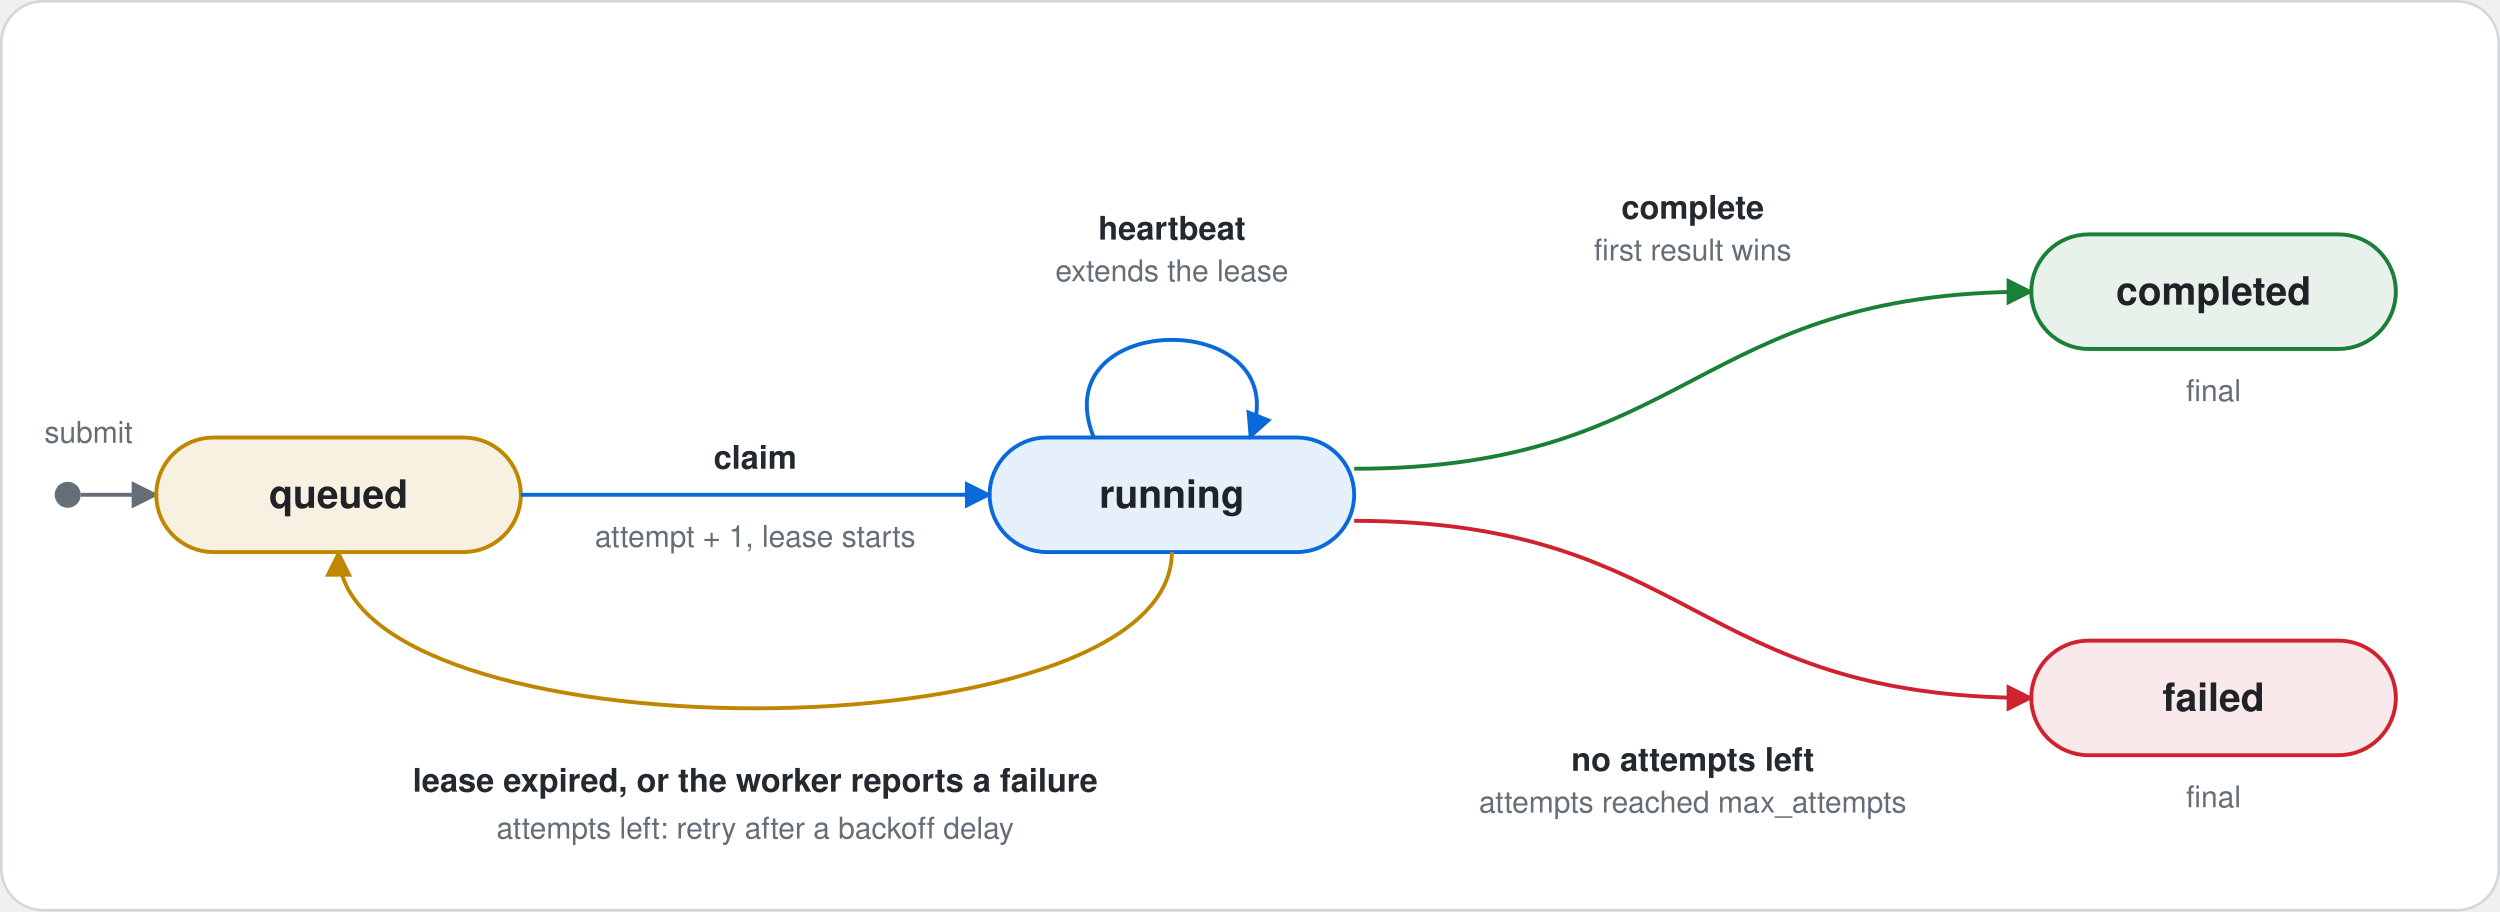
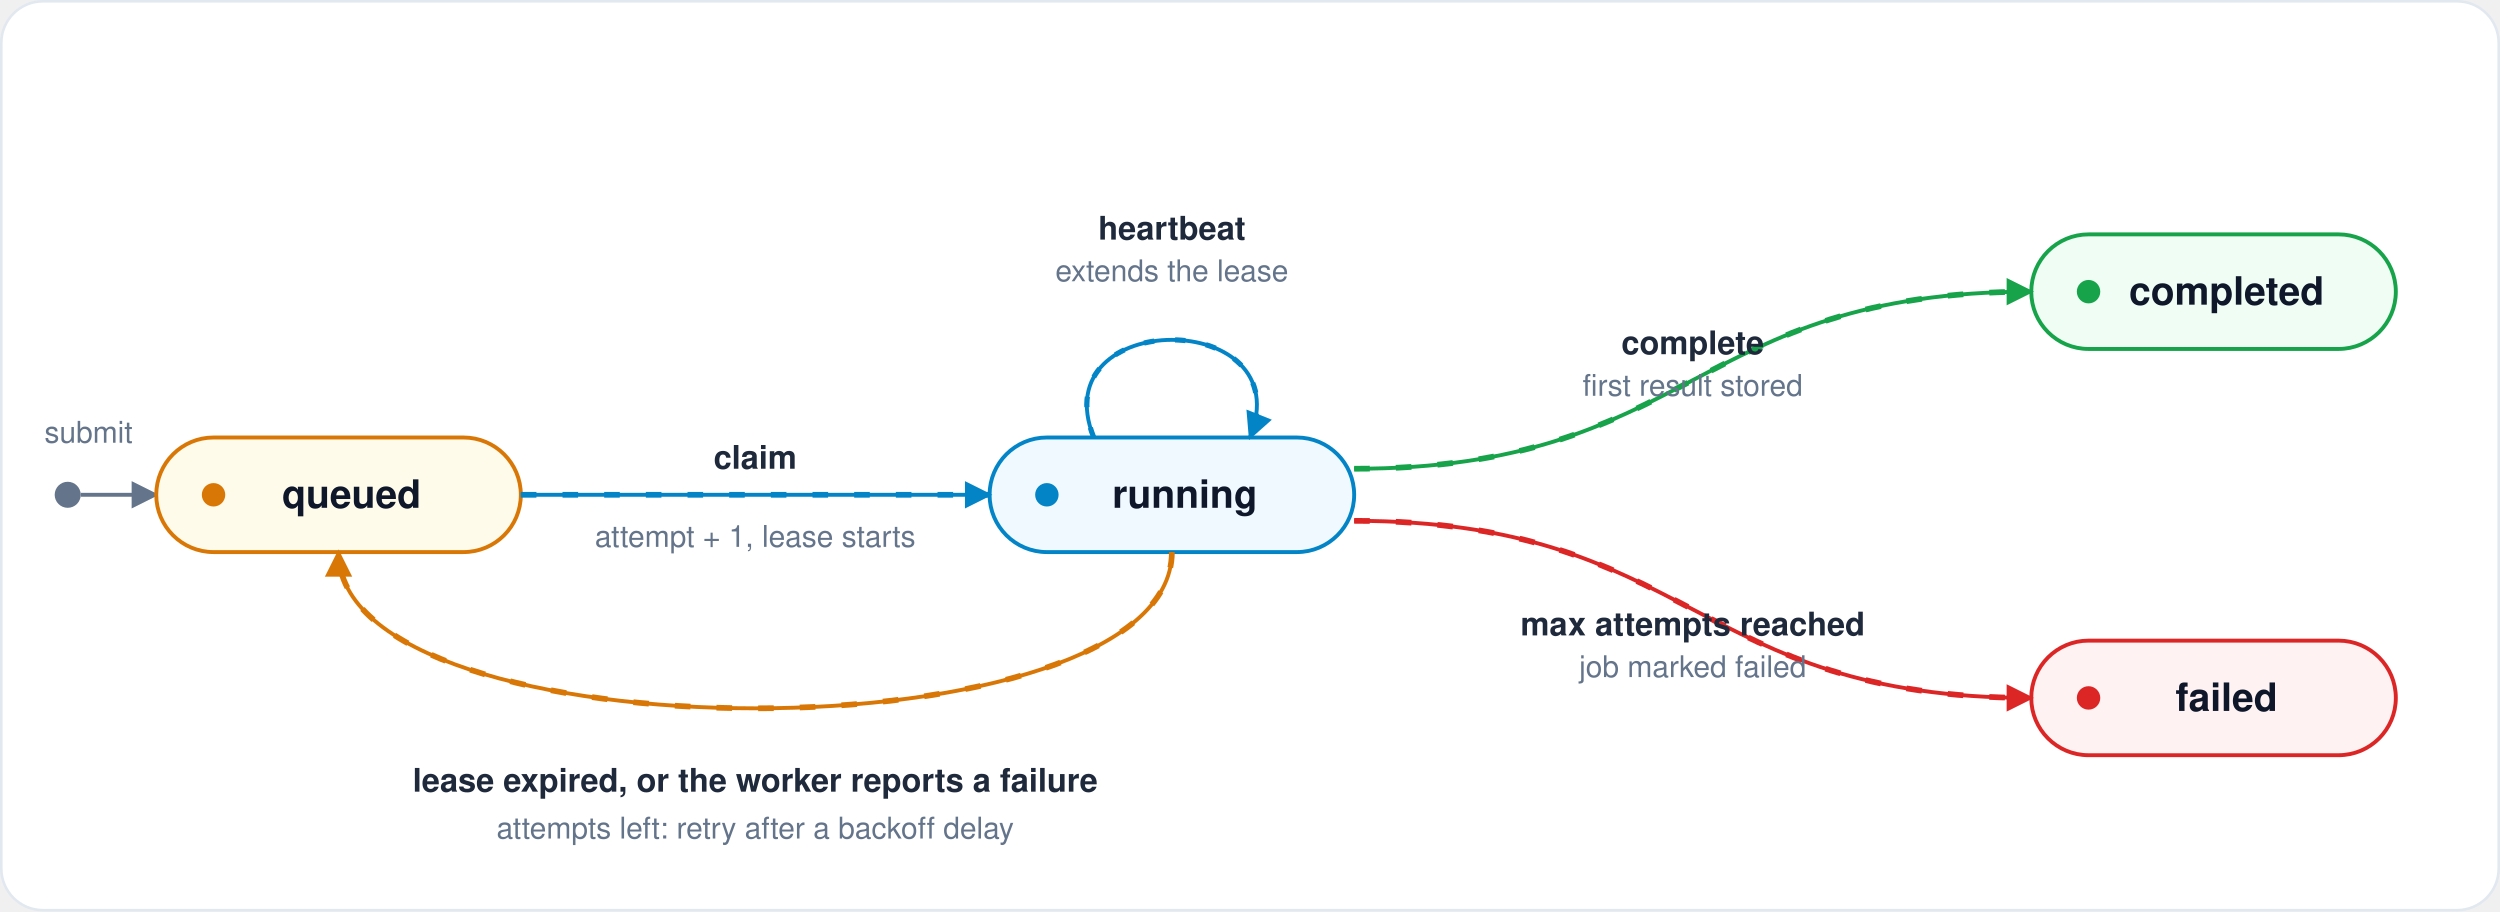
<svg xmlns="http://www.w3.org/2000/svg" viewBox="0 0 960 350" width="960" height="350" role="img" aria-labelledby="t d">
  <defs>
    <style>
-       .bg{fill:#ffffff;stroke:#d0d7de}
-       .pq{fill:rgba(191,135,0,.12);stroke:#bf8700;stroke-width:1.5}
-       .pr{fill:rgba(9,105,218,.10);stroke:#0969da;stroke-width:1.5}
-       .pc{fill:rgba(26,127,55,.10);stroke:#1a7f37;stroke-width:1.5}
-       .pf{fill:rgba(207,34,46,.10);stroke:#cf222e;stroke-width:1.5}
-       .t{font-family:-apple-system,"Segoe UI",Helvetica,Arial,sans-serif;font-size:15px;font-weight:600;fill:#1f2328}
-       .e{font-family:-apple-system,"Segoe UI",Helvetica,Arial,sans-serif;font-size:12.5px;font-weight:600;fill:#24292f}
-       .s{font-family:-apple-system,"Segoe UI",Helvetica,Arial,sans-serif;font-size:11.5px;fill:#656d76}
-       .eb{fill:none;stroke:#0969da;stroke-width:1.5}
-       .ea{fill:none;stroke:#bf8700;stroke-width:1.5}
-       .eg{fill:none;stroke:#1a7f37;stroke-width:1.5}
-       .er{fill:none;stroke:#cf222e;stroke-width:1.5}
-       .ex{fill:none;stroke:#656d76;stroke-width:1.5}
+       .bg { fill: #ffffff; stroke: #e2e8f0; }
+       .pq { fill: #fffbeb; stroke: #d97706; stroke-width: 1.5; }
+       .pr { fill: #f0f9ff; stroke: #0284c7; stroke-width: 1.5; }
+       .pc { fill: #f0fdf4; stroke: #16a34a; stroke-width: 1.5; }
+       .pf { fill: #fef2f2; stroke: #dc2626; stroke-width: 1.5; }
+       .t { font-family: -apple-system, BlinkMacSystemFont, "Segoe UI", Helvetica, Arial, sans-serif; font-size: 15px; font-weight: 600; fill: #0f172a; }
+       .e { font-family: -apple-system, BlinkMacSystemFont, "Segoe UI", Helvetica, Arial, sans-serif; font-size: 12.5px; font-weight: 600; fill: #1e293b; }
+       .s { font-family: -apple-system, BlinkMacSystemFont, "Segoe UI", Helvetica, Arial, sans-serif; font-size: 11.5px; fill: #64748b; }
+       .eb { fill: none; stroke: #0284c7; stroke-width: 1.5; }
+       .ea { fill: none; stroke: #d97706; stroke-width: 1.5; }
+       .eg { fill: none; stroke: #16a34a; stroke-width: 1.5; }
+       .er { fill: none; stroke: #dc2626; stroke-width: 1.5; }
+       .ex { fill: none; stroke: #64748b; stroke-width: 1.5; }
+ 
+       /* Crisp flow stream animations */
+       .stream-claim {
+         fill: none;
+         stroke: #0284c7;
+         stroke-width: 2.2;
+         stroke-dasharray: 6 10;
+         animation: streamForward 1.4s linear infinite;
+       }
+       .stream-complete {
+         fill: none;
+         stroke: #16a34a;
+         stroke-width: 2.2;
+         stroke-dasharray: 6 10;
+         animation: streamForward 1.6s linear infinite;
+       }
+       .stream-retry {
+         fill: none;
+         stroke: #d97706;
+         stroke-width: 2.2;
+         stroke-dasharray: 6 10;
+         animation: streamBackward 2.4s linear infinite;
+       }
+       .stream-fail {
+         fill: none;
+         stroke: #dc2626;
+         stroke-width: 2.2;
+         stroke-dasharray: 6 10;
+         animation: streamForward 1.8s linear infinite;
+       }
+       .stream-heartbeat {
+         fill: none;
+         stroke: #0284c7;
+         stroke-width: 2;
+         stroke-dasharray: 4 8;
+         animation: streamForward 1.5s linear infinite;
+       }
+ 
+       @keyframes streamForward {
+         from { stroke-dashoffset: 32; }
+         to { stroke-dashoffset: 0; }
+       }
+       @keyframes streamBackward {
+         from { stroke-dashoffset: 0; }
+         to { stroke-dashoffset: 32; }
+       }
    </style>
    <marker id="ag" viewBox="0 0 10 10" refX="9" refY="5" markerWidth="7" markerHeight="7" orient="auto-start-reverse">
-       <path d="M0 0 L10 5 L0 10 z" fill="#656d76" />
+       <path d="M0 0 L10 5 L0 10 z" fill="#64748b" />
    </marker>
    <marker id="ab" viewBox="0 0 10 10" refX="9" refY="5" markerWidth="7" markerHeight="7" orient="auto-start-reverse">
-       <path d="M0 0 L10 5 L0 10 z" fill="#0969da" />
+       <path d="M0 0 L10 5 L0 10 z" fill="#0284c7" />
    </marker>
    <marker id="aa" viewBox="0 0 10 10" refX="9" refY="5" markerWidth="7" markerHeight="7" orient="auto-start-reverse">
-       <path d="M0 0 L10 5 L0 10 z" fill="#bf8700" />
+       <path d="M0 0 L10 5 L0 10 z" fill="#d97706" />
    </marker>
    <marker id="ae" viewBox="0 0 10 10" refX="9" refY="5" markerWidth="7" markerHeight="7" orient="auto-start-reverse">
-       <path d="M0 0 L10 5 L0 10 z" fill="#1a7f37" />
+       <path d="M0 0 L10 5 L0 10 z" fill="#16a34a" />
    </marker>
    <marker id="ar" viewBox="0 0 10 10" refX="9" refY="5" markerWidth="7" markerHeight="7" orient="auto-start-reverse">
-       <path d="M0 0 L10 5 L0 10 z" fill="#cf222e" />
+       <path d="M0 0 L10 5 L0 10 z" fill="#dc2626" />
    </marker>
  </defs>
  <rect class="bg" x=".5" y=".5" width="959" height="349" rx="16" />
-   <circle cx="26" cy="190" r="5" fill="#656d76" />
+   <circle cx="26" cy="190" r="5" fill="#64748b" />
  <path class="ex" d="M31 190 H60" marker-end="url(#ag)" />
  <text class="s" x="34" y="170" text-anchor="middle">submit</text>
-   <rect class="pq" x="60" y="168" width="140" height="44" rx="22" />
-   <text class="t" x="130" y="195" text-anchor="middle">queued</text>
-   <rect class="pr" x="380" y="168" width="140" height="44" rx="22" />
-   <text class="t" x="450" y="195" text-anchor="middle">running</text>
-   <rect class="pc" x="780" y="90" width="140" height="44" rx="22" />
-   <text class="t" x="850" y="117" text-anchor="middle">completed</text>
-   <rect class="pf" x="780" y="246" width="140" height="44" rx="22" />
-   <text class="t" x="850" y="273" text-anchor="middle">failed</text>
+   <g id="state-queued">
+     <rect class="pq" x="60" y="168" width="140" height="44" rx="22" />
+     <circle cx="82" cy="190" r="4.5" fill="#d97706" />
+     <text class="t" x="135" y="195" text-anchor="middle">queued</text>
+   </g>
+   <g id="state-running">
+     <rect class="pr" x="380" y="168" width="140" height="44" rx="22" />
+     <circle cx="402" cy="190" r="4.5" fill="#0284c7" />
+     <text class="t" x="455" y="195" text-anchor="middle">running</text>
+   </g>
+   <g id="state-completed">
+     <rect class="pc" x="780" y="90" width="140" height="44" rx="22" />
+     <circle cx="802" cy="112" r="4.5" fill="#16a34a" />
+     <text class="t" x="855" y="117" text-anchor="middle">completed</text>
+   </g>
+   <g id="state-failed">
+     <rect class="pf" x="780" y="246" width="140" height="44" rx="22" />
+     <circle cx="802" cy="268" r="4.5" fill="#dc2626" />
+     <text class="t" x="855" y="273" text-anchor="middle">failed</text>
+   </g>
  <path class="eb" d="M200 190 H380" marker-end="url(#ab)" />
+   <path class="stream-claim" d="M200 190 H380" />
  <text class="e" x="290" y="180" text-anchor="middle">claim</text>
  <text class="s" x="290" y="210" text-anchor="middle">attempt + 1, lease starts</text>
  <path class="eb" d="M420 168 C400 118, 500 118, 480 168" marker-end="url(#ab)" />
+   <path class="stream-heartbeat" d="M420 168 C400 118, 500 118, 480 168" />
  <text class="e" x="450" y="92" text-anchor="middle">heartbeat</text>
  <text class="s" x="450" y="108" text-anchor="middle">extends the lease</text>
  <path class="ea" d="M450 212 C450 292, 130 292, 130 212" marker-end="url(#aa)" />
+   <path class="stream-retry" d="M450 212 C450 292, 130 292, 130 212" />
  <text class="e" x="290" y="304" text-anchor="middle">lease expired, or the worker reports a failure</text>
  <text class="s" x="290" y="322" text-anchor="middle">attempts left: retry after a backoff delay</text>
  <path class="eg" d="M520 180 C650 180, 650 112, 780 112" marker-end="url(#ae)" />
-   <text class="e" x="650" y="84" text-anchor="middle">complete</text>
-   <text class="s" x="650" y="100" text-anchor="middle">first result wins</text>
+   <path class="stream-complete" d="M520 180 C650 180, 650 112, 780 112" />
+   <text class="e" x="650" y="136" text-anchor="middle">complete</text>
+   <text class="s" x="650" y="152" text-anchor="middle">first result stored</text>
  <path class="er" d="M520 200 C650 200, 650 268, 780 268" marker-end="url(#ar)" />
-   <text class="e" x="650" y="296" text-anchor="middle">no attempts left</text>
-   <text class="s" x="650" y="312" text-anchor="middle">attempts reached max_attempts</text>
-   <text class="s" x="850" y="154" text-anchor="middle">final</text>
-   <text class="s" x="850" y="310" text-anchor="middle">final</text>
+   <path class="stream-fail" d="M520 200 C650 200, 650 268, 780 268" />
+   <text class="e" x="650" y="244" text-anchor="middle">max attempts reached</text>
+   <text class="s" x="650" y="260" text-anchor="middle">job marked failed</text>
</svg>
